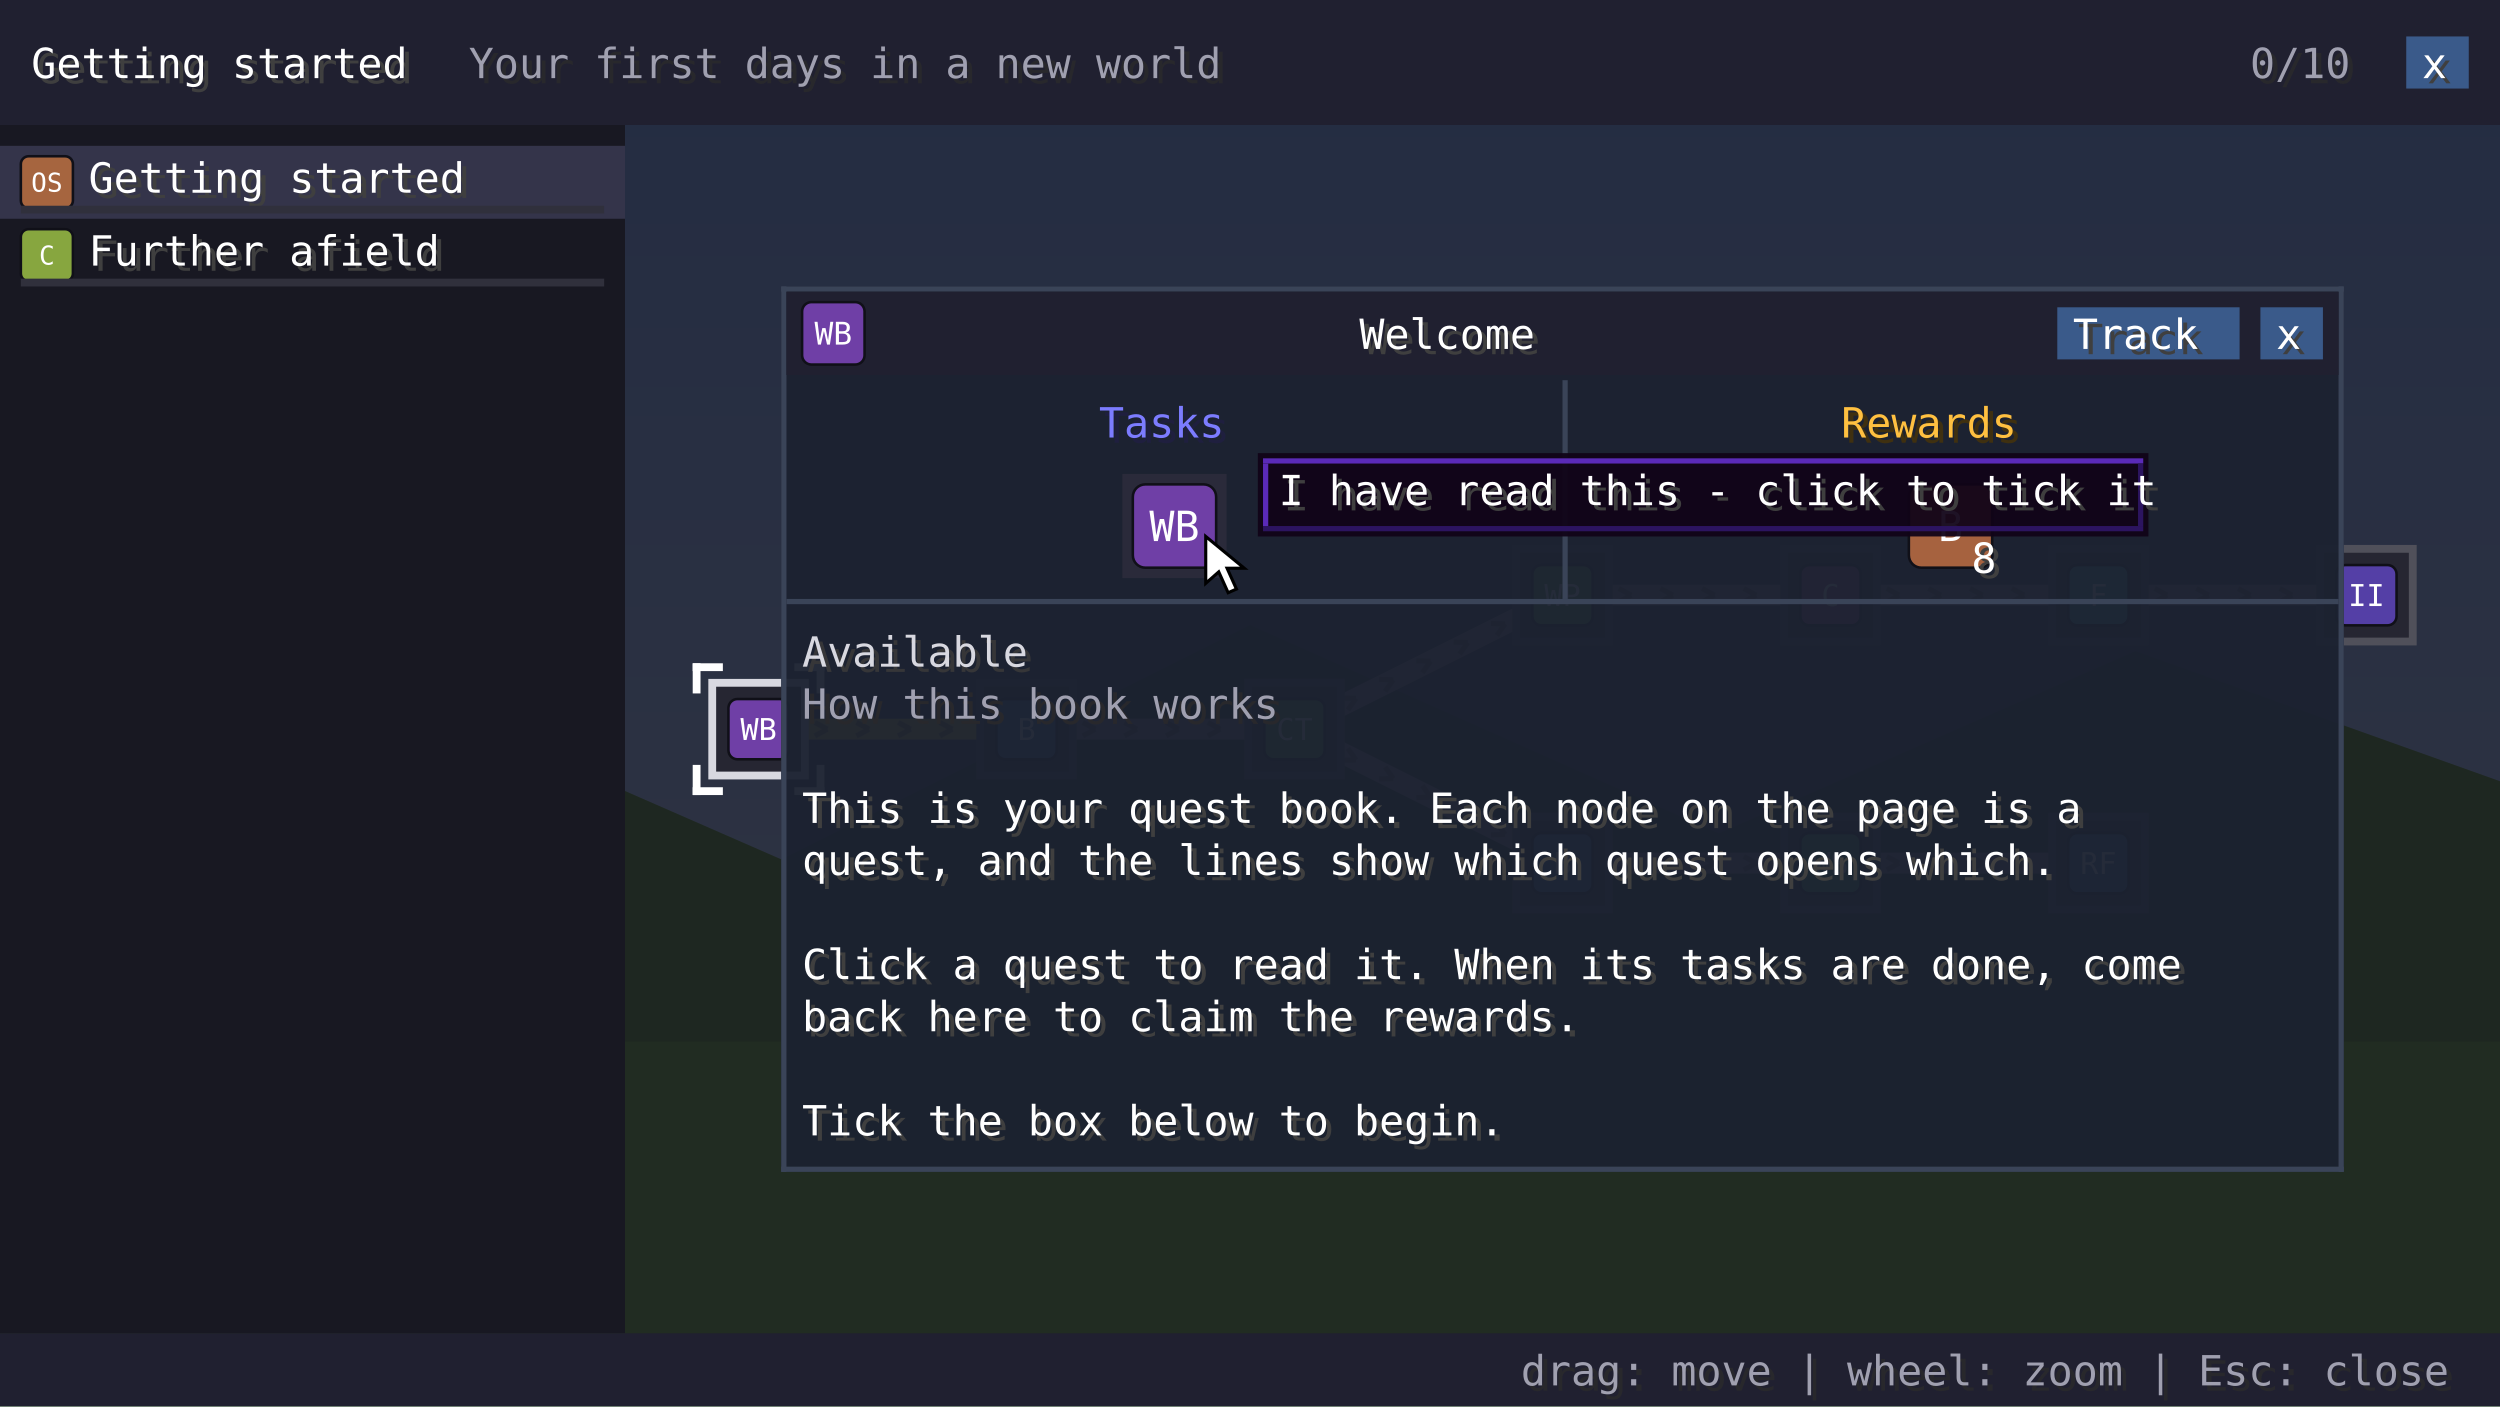
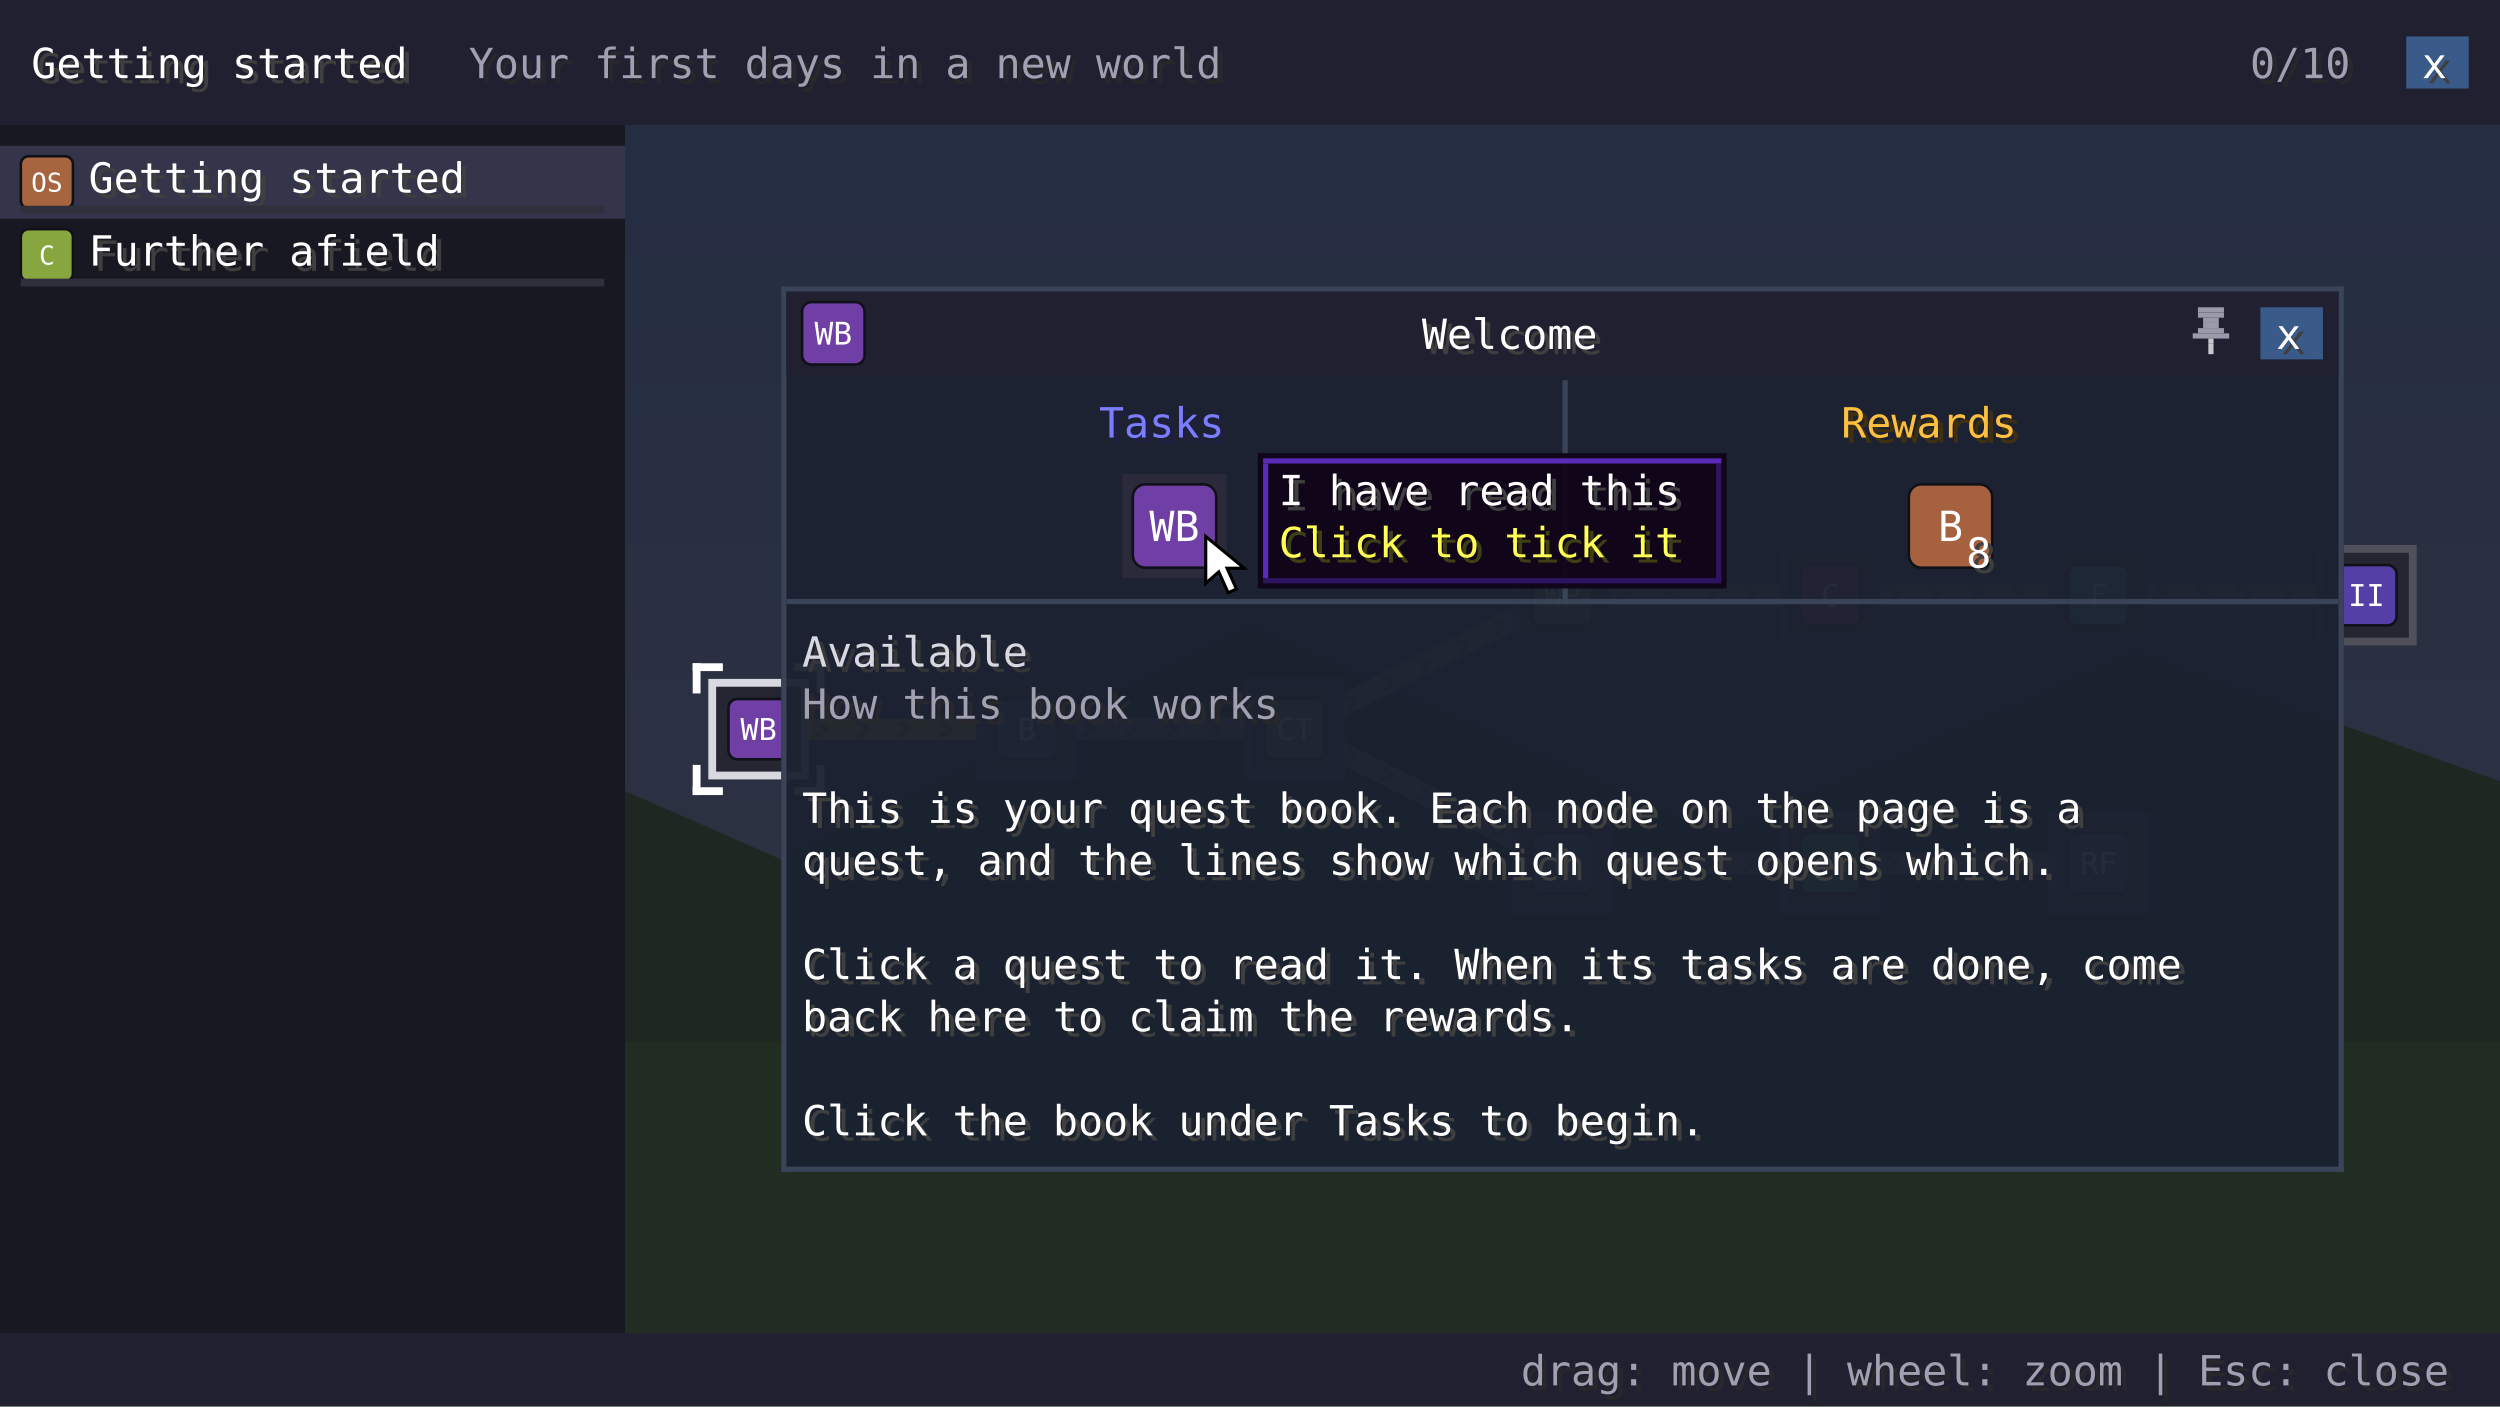
<svg xmlns="http://www.w3.org/2000/svg" viewBox="0 0 480 270" width="960" height="540" font-family="Consolas, 'DejaVu Sans Mono', monospace">
  <defs>
    <linearGradient id="sky" x1="0" y1="0" x2="0" y2="1">
      <stop offset="0" stop-color="#78a7ff" />
      <stop offset="1" stop-color="#c8dcff" />
    </linearGradient>
  </defs>
  <rect width="480" height="270" fill="url(#sky)" />
  <path d="M0 170 L70 130 L150 165 L240 120 L330 160 L410 125 L480 150 L480 270 L0 270 Z" fill="#5d8f4a" />
  <rect y="200" width="480" height="70" fill="#6aa84f" />
  <rect x="0.00" y="0.00" width="480.00" height="270.00" fill="#101018" fill-opacity="0.816" />
  <polygon points="197.10,142.01 248.55,142.01 248.55,137.99 197.10,137.99" fill="#8c7c88" fill-opacity="1.000" />
  <polygon points="200.13,141.73 202.54,140.44 202.07,139.56 199.66,140.85" fill="#544a51" fill-opacity="1.000" />
  <polygon points="199.66,139.15 202.07,140.44 202.54,139.56 200.13,138.27" fill="#544a51" fill-opacity="1.000" />
  <polygon points="208.13,141.73 210.54,140.44 210.07,139.56 207.66,140.85" fill="#544a51" fill-opacity="1.000" />
  <polygon points="207.66,139.15 210.07,140.44 210.54,139.56 208.13,138.27" fill="#544a51" fill-opacity="1.000" />
  <polygon points="216.13,141.73 218.54,140.44 218.07,139.56 215.66,140.85" fill="#544a51" fill-opacity="1.000" />
  <polygon points="215.66,139.15 218.07,140.44 218.54,139.56 216.13,138.27" fill="#544a51" fill-opacity="1.000" />
  <polygon points="224.13,141.73 226.54,140.44 226.07,139.56 223.66,140.85" fill="#544a51" fill-opacity="1.000" />
  <polygon points="223.66,139.15 226.07,140.44 226.54,139.56 224.13,138.27" fill="#544a51" fill-opacity="1.000" />
  <polygon points="232.13,141.73 234.54,140.44 234.07,139.56 231.66,140.85" fill="#544a51" fill-opacity="1.000" />
  <polygon points="231.66,139.15 234.07,140.44 234.54,139.56 232.13,138.27" fill="#544a51" fill-opacity="1.000" />
  <polygon points="240.13,141.73 242.54,140.44 242.07,139.56 239.66,140.85" fill="#544a51" fill-opacity="1.000" />
  <polygon points="239.66,139.15 242.07,140.44 242.54,139.56 240.13,138.27" fill="#544a51" fill-opacity="1.000" />
  <polygon points="249.45,141.80 300.90,116.07 299.10,112.48 247.65,138.20" fill="#8c7c88" fill-opacity="1.000" />
  <polygon points="252.03,140.19 253.61,137.96 252.80,137.38 251.22,139.61" fill="#544a51" fill-opacity="1.000" />
  <polygon points="250.46,138.10 253.19,138.17 253.22,137.17 250.49,137.10" fill="#544a51" fill-opacity="1.000" />
  <polygon points="259.19,136.61 260.77,134.38 259.95,133.80 258.37,136.03" fill="#544a51" fill-opacity="1.000" />
  <polygon points="257.62,134.52 260.35,134.59 260.37,133.59 257.64,133.52" fill="#544a51" fill-opacity="1.000" />
  <polygon points="266.34,133.03 267.92,130.81 267.11,130.23 265.53,132.46" fill="#544a51" fill-opacity="1.000" />
  <polygon points="264.77,130.94 267.50,131.02 267.53,130.02 264.80,129.94" fill="#544a51" fill-opacity="1.000" />
  <polygon points="273.50,129.46 275.08,127.23 274.26,126.65 272.68,128.88" fill="#544a51" fill-opacity="1.000" />
  <polygon points="271.93,127.37 274.66,127.44 274.68,126.44 271.95,126.37" fill="#544a51" fill-opacity="1.000" />
  <polygon points="280.65,125.88 282.23,123.65 281.42,123.07 279.84,125.30" fill="#544a51" fill-opacity="1.000" />
  <polygon points="279.08,123.79 281.81,123.86 281.84,122.86 279.11,122.79" fill="#544a51" fill-opacity="1.000" />
  <polygon points="287.81,122.30 289.39,120.07 288.57,119.49 286.99,121.72" fill="#544a51" fill-opacity="1.000" />
  <polygon points="286.24,120.21 288.97,120.28 289.00,119.28 286.26,119.21" fill="#544a51" fill-opacity="1.000" />
  <polygon points="294.96,118.72 296.55,116.49 295.73,115.92 294.15,118.15" fill="#544a51" fill-opacity="1.000" />
  <polygon points="293.39,116.63 296.12,116.71 296.15,115.71 293.42,115.63" fill="#544a51" fill-opacity="1.000" />
  <polygon points="300.00,116.28 351.45,116.28 351.45,112.26 300.00,112.26" fill="#8c7c88" fill-opacity="1.000" />
  <polygon points="303.03,116.00 305.44,114.72 304.97,113.83 302.56,115.12" fill="#544a51" fill-opacity="1.000" />
  <polygon points="302.56,113.43 304.97,114.72 305.44,113.83 303.03,112.55" fill="#544a51" fill-opacity="1.000" />
  <polygon points="311.03,116.00 313.44,114.72 312.97,113.83 310.56,115.12" fill="#544a51" fill-opacity="1.000" />
  <polygon points="310.56,113.43 312.97,114.72 313.44,113.83 311.03,112.55" fill="#544a51" fill-opacity="1.000" />
  <polygon points="319.03,116.00 321.44,114.72 320.97,113.83 318.56,115.12" fill="#544a51" fill-opacity="1.000" />
  <polygon points="318.56,113.43 320.97,114.72 321.44,113.83 319.03,112.55" fill="#544a51" fill-opacity="1.000" />
  <polygon points="327.03,116.00 329.44,114.72 328.97,113.83 326.56,115.12" fill="#544a51" fill-opacity="1.000" />
  <polygon points="326.56,113.43 328.97,114.72 329.44,113.83 327.03,112.55" fill="#544a51" fill-opacity="1.000" />
  <polygon points="335.03,116.00 337.44,114.72 336.97,113.83 334.56,115.12" fill="#544a51" fill-opacity="1.000" />
  <polygon points="334.56,113.43 336.97,114.72 337.44,113.83 335.03,112.55" fill="#544a51" fill-opacity="1.000" />
  <polygon points="343.03,116.00 345.44,114.72 344.97,113.83 342.56,115.12" fill="#544a51" fill-opacity="1.000" />
  <polygon points="342.56,113.43 344.97,114.72 345.44,113.83 343.03,112.55" fill="#544a51" fill-opacity="1.000" />
  <polygon points="351.45,116.28 402.90,116.28 402.90,112.26 351.45,112.26" fill="#8c7c88" fill-opacity="1.000" />
  <polygon points="354.48,116.00 356.89,114.72 356.42,113.83 354.01,115.12" fill="#544a51" fill-opacity="1.000" />
  <polygon points="354.01,113.43 356.42,114.72 356.89,113.83 354.48,112.55" fill="#544a51" fill-opacity="1.000" />
  <polygon points="362.48,116.00 364.89,114.72 364.42,113.83 362.01,115.12" fill="#544a51" fill-opacity="1.000" />
  <polygon points="362.01,113.43 364.42,114.72 364.89,113.83 362.48,112.55" fill="#544a51" fill-opacity="1.000" />
  <polygon points="370.48,116.00 372.89,114.72 372.42,113.83 370.01,115.12" fill="#544a51" fill-opacity="1.000" />
  <polygon points="370.01,113.43 372.42,114.72 372.89,113.83 370.48,112.55" fill="#544a51" fill-opacity="1.000" />
  <polygon points="378.48,116.00 380.89,114.72 380.42,113.83 378.01,115.12" fill="#544a51" fill-opacity="1.000" />
  <polygon points="378.01,113.43 380.42,114.72 380.89,113.83 378.48,112.55" fill="#544a51" fill-opacity="1.000" />
  <polygon points="386.48,116.00 388.89,114.72 388.42,113.83 386.01,115.12" fill="#544a51" fill-opacity="1.000" />
  <polygon points="386.01,113.43 388.42,114.72 388.89,113.83 386.48,112.55" fill="#544a51" fill-opacity="1.000" />
  <polygon points="394.48,116.00 396.89,114.72 396.42,113.83 394.01,115.12" fill="#544a51" fill-opacity="1.000" />
  <polygon points="394.01,113.43 396.42,114.72 396.89,113.83 394.48,112.55" fill="#544a51" fill-opacity="1.000" />
  <polygon points="402.90,116.28 454.35,116.28 454.35,112.26 402.90,112.26" fill="#8c7c88" fill-opacity="1.000" />
  <polygon points="405.93,116.00 408.34,114.72 407.87,113.83 405.46,115.12" fill="#544a51" fill-opacity="1.000" />
  <polygon points="405.46,113.43 407.87,114.72 408.34,113.83 405.93,112.55" fill="#544a51" fill-opacity="1.000" />
  <polygon points="413.93,116.00 416.34,114.72 415.87,113.83 413.46,115.12" fill="#544a51" fill-opacity="1.000" />
  <polygon points="413.46,113.43 415.87,114.72 416.34,113.83 413.93,112.55" fill="#544a51" fill-opacity="1.000" />
  <polygon points="421.93,116.00 424.34,114.72 423.87,113.83 421.46,115.12" fill="#544a51" fill-opacity="1.000" />
  <polygon points="421.46,113.43 423.87,114.72 424.34,113.83 421.93,112.55" fill="#544a51" fill-opacity="1.000" />
  <polygon points="429.93,116.00 432.34,114.72 431.87,113.83 429.46,115.12" fill="#544a51" fill-opacity="1.000" />
  <polygon points="429.46,113.43 431.87,114.72 432.34,113.83 429.93,112.55" fill="#544a51" fill-opacity="1.000" />
  <polygon points="437.93,116.00 440.34,114.72 439.87,113.83 437.46,115.12" fill="#544a51" fill-opacity="1.000" />
  <polygon points="437.46,113.43 439.87,114.72 440.34,113.83 437.93,112.55" fill="#544a51" fill-opacity="1.000" />
  <polygon points="445.93,116.00 448.34,114.72 447.87,113.83 445.46,115.12" fill="#544a51" fill-opacity="1.000" />
  <polygon points="445.46,113.43 447.87,114.72 448.34,113.83 445.93,112.55" fill="#544a51" fill-opacity="1.000" />
  <polygon points="247.65,141.80 299.10,167.52 300.90,163.93 249.45,138.20" fill="#8c7c88" fill-opacity="1.000" />
  <polygon points="250.49,142.90 253.22,142.83 253.19,141.83 250.46,141.90" fill="#544a51" fill-opacity="1.000" />
  <polygon points="251.22,140.39 252.80,142.62 253.61,142.04 252.03,139.81" fill="#544a51" fill-opacity="1.000" />
  <polygon points="257.64,146.48 260.37,146.41 260.35,145.41 257.62,145.48" fill="#544a51" fill-opacity="1.000" />
  <polygon points="258.37,143.97 259.95,146.20 260.77,145.62 259.19,143.39" fill="#544a51" fill-opacity="1.000" />
  <polygon points="264.80,150.06 267.53,149.98 267.50,148.98 264.77,149.06" fill="#544a51" fill-opacity="1.000" />
  <polygon points="265.53,147.54 267.11,149.77 267.92,149.19 266.34,146.97" fill="#544a51" fill-opacity="1.000" />
  <polygon points="271.95,153.63 274.68,153.56 274.66,152.56 271.93,152.63" fill="#544a51" fill-opacity="1.000" />
  <polygon points="272.68,151.12 274.26,153.35 275.08,152.77 273.50,150.54" fill="#544a51" fill-opacity="1.000" />
  <polygon points="279.11,157.21 281.84,157.14 281.81,156.14 279.08,156.21" fill="#544a51" fill-opacity="1.000" />
  <polygon points="279.84,154.70 281.42,156.93 282.23,156.35 280.65,154.12" fill="#544a51" fill-opacity="1.000" />
  <polygon points="286.26,160.79 289.00,160.72 288.97,159.72 286.24,159.79" fill="#544a51" fill-opacity="1.000" />
  <polygon points="286.99,158.28 288.57,160.51 289.39,159.93 287.81,157.70" fill="#544a51" fill-opacity="1.000" />
  <polygon points="293.42,164.37 296.15,164.29 296.12,163.29 293.39,163.37" fill="#544a51" fill-opacity="1.000" />
  <polygon points="294.15,161.85 295.73,164.08 296.55,163.51 294.96,161.28" fill="#544a51" fill-opacity="1.000" />
  <polygon points="300.00,167.74 351.45,167.74 351.45,163.72 300.00,163.72" fill="#8c7c88" fill-opacity="1.000" />
  <polygon points="303.03,167.45 305.44,166.17 304.97,165.28 302.56,166.57" fill="#544a51" fill-opacity="1.000" />
  <polygon points="302.56,164.88 304.97,166.17 305.44,165.28 303.03,164.00" fill="#544a51" fill-opacity="1.000" />
  <polygon points="311.03,167.45 313.44,166.17 312.97,165.28 310.56,166.57" fill="#544a51" fill-opacity="1.000" />
  <polygon points="310.56,164.88 312.97,166.17 313.44,165.28 311.03,164.00" fill="#544a51" fill-opacity="1.000" />
  <polygon points="319.03,167.45 321.44,166.17 320.97,165.28 318.56,166.57" fill="#544a51" fill-opacity="1.000" />
  <polygon points="318.56,164.88 320.97,166.17 321.44,165.28 319.03,164.00" fill="#544a51" fill-opacity="1.000" />
  <polygon points="327.03,167.45 329.44,166.17 328.97,165.28 326.56,166.57" fill="#544a51" fill-opacity="1.000" />
  <polygon points="326.56,164.88 328.97,166.17 329.44,165.28 327.03,164.00" fill="#544a51" fill-opacity="1.000" />
  <polygon points="335.03,167.45 337.44,166.17 336.97,165.28 334.56,166.57" fill="#544a51" fill-opacity="1.000" />
  <polygon points="334.56,164.88 336.97,166.17 337.44,165.28 335.03,164.00" fill="#544a51" fill-opacity="1.000" />
  <polygon points="343.03,167.45 345.44,166.17 344.97,165.28 342.56,166.57" fill="#544a51" fill-opacity="1.000" />
  <polygon points="342.56,164.88 344.97,166.17 345.44,165.28 343.03,164.00" fill="#544a51" fill-opacity="1.000" />
  <polygon points="351.45,167.74 402.90,167.74 402.90,163.72 351.45,163.72" fill="#8c7c88" fill-opacity="1.000" />
  <polygon points="354.48,167.45 356.89,166.17 356.42,165.28 354.01,166.57" fill="#544a51" fill-opacity="1.000" />
  <polygon points="354.01,164.88 356.42,166.17 356.89,165.28 354.48,164.00" fill="#544a51" fill-opacity="1.000" />
  <polygon points="362.48,167.45 364.89,166.17 364.42,165.28 362.01,166.57" fill="#544a51" fill-opacity="1.000" />
  <polygon points="362.01,164.88 364.42,166.17 364.89,165.28 362.48,164.00" fill="#544a51" fill-opacity="1.000" />
  <polygon points="370.48,167.45 372.89,166.17 372.42,165.28 370.01,166.57" fill="#544a51" fill-opacity="1.000" />
  <polygon points="370.01,164.88 372.42,166.17 372.89,165.28 370.48,164.00" fill="#544a51" fill-opacity="1.000" />
  <polygon points="378.48,167.45 380.89,166.17 380.42,165.28 378.01,166.57" fill="#544a51" fill-opacity="1.000" />
  <polygon points="378.01,164.88 380.42,166.17 380.89,165.28 378.48,164.00" fill="#544a51" fill-opacity="1.000" />
  <polygon points="386.48,167.45 388.89,166.17 388.42,165.28 386.01,166.57" fill="#544a51" fill-opacity="1.000" />
  <polygon points="386.01,164.88 388.42,166.17 388.89,165.28 386.48,164.00" fill="#544a51" fill-opacity="1.000" />
  <polygon points="394.48,167.45 396.89,166.17 396.42,165.28 394.01,166.57" fill="#544a51" fill-opacity="1.000" />
  <polygon points="394.01,164.88 396.42,166.17 396.89,165.28 394.48,164.00" fill="#544a51" fill-opacity="1.000" />
  <polygon points="145.65,142.01 197.10,142.01 197.10,137.99 145.65,137.99" fill="#e8c838" fill-opacity="1.000" />
  <polygon points="148.68,141.73 151.09,140.44 150.62,139.56 148.21,140.85" fill="#8b7821" fill-opacity="1.000" />
  <polygon points="148.21,139.15 150.62,140.44 151.09,139.56 148.68,138.27" fill="#8b7821" fill-opacity="1.000" />
  <polygon points="156.68,141.73 159.09,140.44 158.62,139.56 156.21,140.85" fill="#8b7821" fill-opacity="1.000" />
  <polygon points="156.21,139.15 158.62,140.44 159.09,139.56 156.68,138.27" fill="#8b7821" fill-opacity="1.000" />
  <polygon points="164.68,141.73 167.09,140.44 166.62,139.56 164.21,140.85" fill="#8b7821" fill-opacity="1.000" />
  <polygon points="164.21,139.15 166.62,140.44 167.09,139.56 164.68,138.27" fill="#8b7821" fill-opacity="1.000" />
  <polygon points="172.68,141.73 175.09,140.44 174.62,139.56 172.21,140.85" fill="#8b7821" fill-opacity="1.000" />
  <polygon points="172.21,139.15 174.62,140.44 175.09,139.56 172.68,138.27" fill="#8b7821" fill-opacity="1.000" />
  <polygon points="180.68,141.73 183.09,140.44 182.62,139.56 180.21,140.85" fill="#8b7821" fill-opacity="1.000" />
  <polygon points="180.21,139.15 182.62,140.44 183.09,139.56 180.68,138.27" fill="#8b7821" fill-opacity="1.000" />
  <polygon points="188.68,141.73 191.09,140.44 190.62,139.56 188.21,140.85" fill="#8b7821" fill-opacity="1.000" />
  <polygon points="188.21,139.15 190.62,140.44 191.09,139.56 188.68,138.27" fill="#8b7821" fill-opacity="1.000" />
  <polygon points="136.00,149.65 155.29,149.65 155.29,130.35 136.00,130.35" fill="#d8d8e0" fill-opacity="1.000" />
  <polygon points="137.50,148.15 153.79,148.15 153.79,131.85 137.50,131.85" fill="#262632" fill-opacity="1.000" />
  <rect x="139.86" y="134.21" width="11.58" height="11.58" rx="1.74" fill="hsl(268, 45%, 45%)" stroke="#101018" stroke-width="0.5" />
  <text x="145.65" y="142.08" font-size="5.79" text-anchor="middle" fill="#ffffff">WB</text>
  <rect x="133.00" y="127.35" width="5.79" height="1.50" fill="#ffffff" fill-opacity="1.000" />
  <rect x="133.00" y="127.35" width="1.50" height="5.79" fill="#ffffff" fill-opacity="1.000" />
  <rect x="152.51" y="127.35" width="5.79" height="1.50" fill="#ffffff" fill-opacity="1.000" />
  <rect x="156.79" y="127.35" width="1.50" height="5.79" fill="#ffffff" fill-opacity="1.000" />
  <rect x="133.00" y="151.15" width="5.79" height="1.50" fill="#ffffff" fill-opacity="1.000" />
  <rect x="133.00" y="146.86" width="1.50" height="5.79" fill="#ffffff" fill-opacity="1.000" />
  <rect x="152.51" y="151.15" width="5.79" height="1.50" fill="#ffffff" fill-opacity="1.000" />
  <rect x="156.79" y="146.86" width="1.50" height="5.79" fill="#ffffff" fill-opacity="1.000" />
  <polygon points="187.45,149.65 206.75,149.65 206.75,130.35 187.45,130.35" fill="#50505a" fill-opacity="1.000" />
  <polygon points="188.95,148.15 205.25,148.15 205.25,131.85 188.95,131.85" fill="#262632" fill-opacity="1.000" />
  <rect x="191.31" y="134.21" width="11.58" height="11.58" rx="1.74" fill="hsl(213, 45%, 45%)" stroke="#101018" stroke-width="0.5" />
  <text x="197.10" y="142.08" font-size="5.79" text-anchor="middle" fill="#ffffff">B</text>
  <polygon points="238.90,149.65 258.20,149.65 258.20,130.35 238.90,130.35" fill="#50505a" fill-opacity="1.000" />
  <polygon points="240.40,148.15 256.70,148.15 256.70,131.85 240.40,131.85" fill="#262632" fill-opacity="1.000" />
  <rect x="242.76" y="134.21" width="11.58" height="11.58" rx="1.74" fill="hsl(109, 45%, 45%)" stroke="#101018" stroke-width="0.5" />
  <text x="248.55" y="142.08" font-size="5.79" text-anchor="middle" fill="#ffffff">CT</text>
  <polygon points="290.35,123.92 309.65,123.92 309.65,104.63 290.35,104.63" fill="#50505a" fill-opacity="1.000" />
  <polygon points="291.85,122.42 308.15,122.42 308.15,106.13 291.85,106.13" fill="#262632" fill-opacity="1.000" />
  <rect x="294.21" y="108.49" width="11.58" height="11.58" rx="1.74" fill="hsl(104, 45%, 45%)" stroke="#101018" stroke-width="0.5" />
  <text x="300.00" y="116.36" font-size="5.79" text-anchor="middle" fill="#ffffff">WP</text>
  <polygon points="341.80,123.92 361.10,123.92 361.10,104.63 341.80,104.63" fill="#50505a" fill-opacity="1.000" />
  <polygon points="343.30,122.42 359.60,122.42 359.60,106.13 343.30,106.13" fill="#262632" fill-opacity="1.000" />
  <rect x="345.66" y="108.49" width="11.58" height="11.58" rx="1.74" fill="hsl(316, 45%, 45%)" stroke="#101018" stroke-width="0.5" />
  <text x="351.45" y="116.36" font-size="5.79" text-anchor="middle" fill="#ffffff">C</text>
  <polygon points="393.25,123.92 412.55,123.92 412.55,104.63 393.25,104.63" fill="#50505a" fill-opacity="1.000" />
  <polygon points="394.75,122.42 411.05,122.42 411.05,106.13 394.75,106.13" fill="#262632" fill-opacity="1.000" />
  <rect x="397.11" y="108.49" width="11.58" height="11.58" rx="1.74" fill="hsl(180, 45%, 45%)" stroke="#101018" stroke-width="0.5" />
  <text x="402.90" y="116.36" font-size="5.79" text-anchor="middle" fill="#ffffff">F</text>
  <polygon points="444.71,123.92 464.00,123.92 464.00,104.63 444.71,104.63" fill="#50505a" fill-opacity="1.000" />
  <polygon points="446.21,122.42 462.50,122.42 462.50,106.13 446.21,106.13" fill="#262632" fill-opacity="1.000" />
  <rect x="448.56" y="108.49" width="11.58" height="11.58" rx="1.74" fill="hsl(252, 45%, 45%)" stroke="#101018" stroke-width="0.5" />
  <text x="454.35" y="116.36" font-size="5.79" text-anchor="middle" fill="#ffffff">II</text>
  <polygon points="290.35,175.37 309.65,175.37 309.65,156.08 290.35,156.08" fill="#50505a" fill-opacity="1.000" />
  <polygon points="291.85,173.87 308.15,173.87 308.15,157.58 291.85,157.58" fill="#262632" fill-opacity="1.000" />
  <rect x="294.21" y="159.94" width="11.58" height="11.58" rx="1.74" fill="hsl(213, 45%, 45%)" stroke="#101018" stroke-width="0.5" />
  <text x="300.00" y="167.81" font-size="5.79" text-anchor="middle" fill="#ffffff">B</text>
  <polygon points="341.80,175.37 361.10,175.37 361.10,156.08 341.80,156.08" fill="#50505a" fill-opacity="1.000" />
  <polygon points="343.30,173.87 359.60,173.87 359.60,157.58 343.30,157.58" fill="#262632" fill-opacity="1.000" />
  <rect x="345.66" y="159.94" width="11.58" height="11.58" rx="1.74" fill="hsl(136, 45%, 45%)" stroke="#101018" stroke-width="0.5" />
  <text x="351.45" y="167.81" font-size="5.79" text-anchor="middle" fill="#ffffff">WS</text>
  <polygon points="393.25,175.37 412.55,175.37 412.55,156.08 393.25,156.08" fill="#50505a" fill-opacity="1.000" />
  <polygon points="394.75,173.87 411.05,173.87 411.05,157.58 394.75,157.58" fill="#262632" fill-opacity="1.000" />
  <rect x="397.11" y="159.94" width="11.58" height="11.58" rx="1.74" fill="hsl(207, 45%, 45%)" stroke="#101018" stroke-width="0.5" />
  <text x="402.90" y="167.81" font-size="5.79" text-anchor="middle" fill="#ffffff">RF</text>
  <rect x="0.00" y="24.00" width="120.00" height="232.00" fill="#181822" fill-opacity="1.000" />
  <rect x="0.00" y="28.00" width="120.00" height="14.00" fill="#34344a" fill-opacity="1.000" />
  <rect x="4.00" y="30.00" width="10.00" height="10.00" rx="1.50" fill="hsl(22, 45%, 45%)" stroke="#101018" stroke-width="0.5" />
  <text x="9.00" y="36.80" font-size="5.00" text-anchor="middle" fill="#ffffff">OS</text>
  <text x="18.00" y="38.00" font-size="8" textLength="76.00" lengthAdjust="spacingAndGlyphs" fill="#3f3f3f">Getting started</text>
  <text x="17.00" y="37.00" font-size="8" textLength="76.00" lengthAdjust="spacingAndGlyphs" fill="#ffffff">Getting started</text>
  <rect x="4.00" y="39.50" width="112.00" height="1.50" fill="#30303c" fill-opacity="1.000" />
  <rect x="4.00" y="44.00" width="10.00" height="10.00" rx="1.50" fill="hsl(78, 45%, 45%)" stroke="#101018" stroke-width="0.5" />
  <text x="9.00" y="50.80" font-size="5.00" text-anchor="middle" fill="#ffffff">C</text>
  <text x="18.00" y="52.00" font-size="8" textLength="72.00" lengthAdjust="spacingAndGlyphs" fill="#3f3f3f">Further afield</text>
  <text x="17.00" y="51.00" font-size="8" textLength="72.00" lengthAdjust="spacingAndGlyphs" fill="#ffffff">Further afield</text>
  <rect x="4.00" y="53.50" width="112.00" height="1.50" fill="#30303c" fill-opacity="1.000" />
  <rect x="0.00" y="0.00" width="480.00" height="24.00" fill="#202030" fill-opacity="1.000" />
  <rect x="462.00" y="7.00" width="12.00" height="10.00" fill="#3a5a8a" fill-opacity="1.000" />
  <text x="466.00" y="16.00" font-size="8" textLength="6.00" lengthAdjust="spacingAndGlyphs" fill="#3f3f3f">x</text>
  <text x="465.00" y="15.00" font-size="8" textLength="6.00" lengthAdjust="spacingAndGlyphs" fill="#ffffff">x</text>
  <text x="433.00" y="16.00" font-size="8" textLength="24.00" lengthAdjust="spacingAndGlyphs" fill="#28282c">0/10</text>
  <text x="432.00" y="15.00" font-size="8" textLength="24.00" lengthAdjust="spacingAndGlyphs" fill="#a0a0b0">0/10</text>
  <text x="7.00" y="16.00" font-size="8" textLength="76.00" lengthAdjust="spacingAndGlyphs" fill="#3f3f3f">Getting started</text>
  <text x="6.00" y="15.00" font-size="8" textLength="76.00" lengthAdjust="spacingAndGlyphs" fill="#ffffff">Getting started</text>
  <text x="91.00" y="16.00" font-size="8" textLength="154.00" lengthAdjust="spacingAndGlyphs" fill="#28282c">Your first days in a new world</text>
  <text x="90.00" y="15.00" font-size="8" textLength="154.00" lengthAdjust="spacingAndGlyphs" fill="#a0a0b0">Your first days in a new world</text>
  <rect x="0.00" y="256.00" width="480.00" height="14.00" fill="#202030" fill-opacity="1.000" />
  <text x="293.00" y="267.00" font-size="8" textLength="182.00" lengthAdjust="spacingAndGlyphs" fill="#28282c">drag: move | wheel: zoom | Esc: close</text>
  <text x="292.00" y="266.00" font-size="8" textLength="182.00" lengthAdjust="spacingAndGlyphs" fill="#a0a0b0">drag: move | wheel: zoom | Esc: close</text>
  <rect x="150.00" y="55.00" width="300.00" height="170.00" fill="#1c2230" fill-opacity="0.957" />
  <rect x="150.00" y="55.00" width="300.00" height="1.00" fill="#3a4458" fill-opacity="1.000" />
  <rect x="150.00" y="224.00" width="300.00" height="1.00" fill="#3a4458" fill-opacity="1.000" />
  <rect x="150.00" y="55.00" width="1.00" height="170.00" fill="#3a4458" fill-opacity="1.000" />
  <rect x="449.00" y="55.00" width="1.00" height="170.00" fill="#3a4458" fill-opacity="1.000" />
  <rect x="151.00" y="56.00" width="298.00" height="16.00" fill="#202030" fill-opacity="1.000" />
  <rect x="154.00" y="58.00" width="12.00" height="12.00" rx="1.80" fill="hsl(268, 45%, 45%)" stroke="#101018" stroke-width="0.5" />
  <text x="160.00" y="66.16" font-size="6.00" text-anchor="middle" fill="#ffffff">WB</text>
  <rect x="434.00" y="59.00" width="12.00" height="10.00" fill="#3a5a8a" fill-opacity="1.000" />
  <text x="438.00" y="68.00" font-size="8" textLength="6.00" lengthAdjust="spacingAndGlyphs" fill="#3f3f3f">x</text>
  <text x="437.00" y="67.00" font-size="8" textLength="6.00" lengthAdjust="spacingAndGlyphs" fill="#ffffff">x</text>
-   <rect x="395.00" y="59.00" width="35.00" height="10.00" fill="#3a5a8a" fill-opacity="1.000" />
-   <text x="399.00" y="68.00" font-size="8" textLength="29.00" lengthAdjust="spacingAndGlyphs" fill="#3f3f3f">Track</text>
-   <text x="398.00" y="67.00" font-size="8" textLength="29.00" lengthAdjust="spacingAndGlyphs" fill="#ffffff">Track</text>
-   <text x="262.00" y="68.00" font-size="8" textLength="39.00" lengthAdjust="spacingAndGlyphs" fill="#3f3f3f">Welcome</text>
-   <text x="261.00" y="67.00" font-size="8" textLength="39.00" lengthAdjust="spacingAndGlyphs" fill="#ffffff">Welcome</text>
+   <rect x="422.00" y="59.00" width="5.00" height="1.00" fill="#9a9aaa" fill-opacity="1.000" />
+   <rect x="422.00" y="60.00" width="5.00" height="1.00" fill="#9a9aaa" fill-opacity="1.000" />
+   <rect x="423.00" y="61.00" width="3.00" height="1.00" fill="#9a9aaa" fill-opacity="1.000" />
+   <rect x="423.00" y="62.00" width="3.00" height="1.00" fill="#9a9aaa" fill-opacity="1.000" />
+   <rect x="422.00" y="63.00" width="5.00" height="1.00" fill="#9a9aaa" fill-opacity="1.000" />
+   <rect x="421.00" y="64.00" width="7.00" height="1.00" fill="#9a9aaa" fill-opacity="1.000" />
+   <rect x="424.00" y="65.00" width="1.00" height="1.00" fill="#c8c8d0" fill-opacity="1.000" />
+   <rect x="424.00" y="66.00" width="1.00" height="1.00" fill="#c8c8d0" fill-opacity="1.000" />
+   <rect x="424.00" y="67.00" width="1.00" height="1.00" fill="#c8c8d0" fill-opacity="1.000" />
+   <text x="274.00" y="68.00" font-size="8" textLength="39.00" lengthAdjust="spacingAndGlyphs" fill="#3f3f3f">Welcome</text>
+   <text x="273.00" y="67.00" font-size="8" textLength="39.00" lengthAdjust="spacingAndGlyphs" fill="#ffffff">Welcome</text>
  <rect x="300.00" y="73.00" width="1.00" height="42.00" fill="#3a4458" fill-opacity="1.000" />
  <rect x="151.00" y="115.00" width="298.00" height="1.00" fill="#3a4458" fill-opacity="1.000" />
  <text x="212.00" y="85.00" font-size="8" textLength="29.00" lengthAdjust="spacingAndGlyphs" fill="#1f1f3f">Tasks</text>
  <text x="211.00" y="84.00" font-size="8" textLength="29.00" lengthAdjust="spacingAndGlyphs" fill="#7c7cff">Tasks</text>
  <rect x="215.50" y="91.00" width="20.00" height="20.00" fill="#2a2a3a" fill-opacity="1.000" />
  <rect x="217.50" y="93.00" width="16.00" height="16.00" rx="2.40" fill="hsl(268, 45%, 45%)" stroke="#101018" stroke-width="0.5" />
  <text x="225.50" y="103.88" font-size="8.00" text-anchor="middle" fill="#ffffff">WB</text>
  <text x="354.50" y="85.00" font-size="8" textLength="42.00" lengthAdjust="spacingAndGlyphs" fill="#3f3010">Rewards</text>
  <text x="353.50" y="84.00" font-size="8" textLength="42.00" lengthAdjust="spacingAndGlyphs" fill="#ffc040">Rewards</text>
  <rect x="366.50" y="93.00" width="16.00" height="16.00" rx="2.40" fill="hsl(20, 45%, 45%)" stroke="#101018" stroke-width="0.5" />
  <text x="374.50" y="103.88" font-size="8.00" text-anchor="middle" fill="#ffffff">B</text>
-   <text x="379.50" y="111.00" font-size="8" textLength="6.00" lengthAdjust="spacingAndGlyphs" fill="#3f3f3f">8</text>
-   <text x="378.50" y="110.00" font-size="8" textLength="6.00" lengthAdjust="spacingAndGlyphs" fill="#ffffff">8</text>
+   <text x="378.50" y="110.00" font-size="8" textLength="6.00" lengthAdjust="spacingAndGlyphs" fill="#3f3f3f">8</text>
+   <text x="377.50" y="109.00" font-size="8" textLength="6.00" lengthAdjust="spacingAndGlyphs" fill="#ffffff">8</text>
  <text x="155.00" y="129.00" font-size="8" textLength="44.00" lengthAdjust="spacingAndGlyphs" fill="#363638">Available</text>
  <text x="154.00" y="128.00" font-size="8" textLength="44.00" lengthAdjust="spacingAndGlyphs" fill="#d8d8e0">Available</text>
  <text x="155.00" y="139.00" font-size="8" textLength="100.00" lengthAdjust="spacingAndGlyphs" fill="#28282c">How this book works</text>
  <text x="154.00" y="138.00" font-size="8" textLength="100.00" lengthAdjust="spacingAndGlyphs" fill="#a0a0b0">How this book works</text>
  <text x="155.00" y="159.00" font-size="8" textLength="263.00" lengthAdjust="spacingAndGlyphs" fill="#3f3f3f">This is your quest book. Each node on the page is a</text>
  <text x="154.00" y="158.00" font-size="8" textLength="263.00" lengthAdjust="spacingAndGlyphs" fill="#ffffff">This is your quest book. Each node on the page is a</text>
  <text x="155.00" y="169.00" font-size="8" textLength="255.00" lengthAdjust="spacingAndGlyphs" fill="#3f3f3f">quest, and the lines show which quest opens which.</text>
  <text x="154.00" y="168.00" font-size="8" textLength="255.00" lengthAdjust="spacingAndGlyphs" fill="#ffffff">quest, and the lines show which quest opens which.</text>
  <text x="155.00" y="189.00" font-size="8" textLength="273.00" lengthAdjust="spacingAndGlyphs" fill="#3f3f3f">Click a quest to read it. When its tasks are done, come</text>
  <text x="154.00" y="188.00" font-size="8" textLength="273.00" lengthAdjust="spacingAndGlyphs" fill="#ffffff">Click a quest to read it. When its tasks are done, come</text>
  <text x="155.00" y="199.00" font-size="8" textLength="160.00" lengthAdjust="spacingAndGlyphs" fill="#3f3f3f">back here to claim the rewards.</text>
  <text x="154.00" y="198.00" font-size="8" textLength="160.00" lengthAdjust="spacingAndGlyphs" fill="#ffffff">back here to claim the rewards.</text>
-   <text x="155.00" y="219.00" font-size="8" textLength="138.00" lengthAdjust="spacingAndGlyphs" fill="#3f3f3f">Tick the box below to begin.</text>
-   <text x="154.00" y="218.00" font-size="8" textLength="138.00" lengthAdjust="spacingAndGlyphs" fill="#ffffff">Tick the box below to begin.</text>
-   <rect x="241.50" y="87.00" width="171.00" height="16.00" fill="#100418" fill-opacity="0.941" />
-   <rect x="242.50" y="88.00" width="169.00" height="1.00" fill="#5a2ab8" fill-opacity="1.000" />
-   <rect x="242.50" y="101.00" width="169.00" height="1.00" fill="#2c1460" fill-opacity="1.000" />
-   <rect x="242.50" y="89.00" width="1.00" height="12.00" fill="#5a2ab8" fill-opacity="1.000" />
-   <rect x="410.50" y="89.00" width="1.00" height="12.00" fill="#2c1460" fill-opacity="1.000" />
-   <text x="246.50" y="98.00" font-size="8" textLength="163.00" lengthAdjust="spacingAndGlyphs" fill="#3f3f3f">I have read this - click to tick it</text>
-   <text x="245.50" y="97.00" font-size="8" textLength="163.00" lengthAdjust="spacingAndGlyphs" fill="#ffffff">I have read this - click to tick it</text>
+   <text x="155.00" y="219.00" font-size="8" textLength="182.00" lengthAdjust="spacingAndGlyphs" fill="#3f3f3f">Click the book under Tasks to begin.</text>
+   <text x="154.00" y="218.00" font-size="8" textLength="182.00" lengthAdjust="spacingAndGlyphs" fill="#ffffff">Click the book under Tasks to begin.</text>
+   <rect x="241.50" y="87.00" width="90.00" height="26.00" fill="#100418" fill-opacity="0.941" />
+   <rect x="242.50" y="88.00" width="88.00" height="1.00" fill="#5a2ab8" fill-opacity="1.000" />
+   <rect x="242.50" y="111.00" width="88.00" height="1.00" fill="#2c1460" fill-opacity="1.000" />
+   <rect x="242.50" y="89.00" width="1.00" height="22.00" fill="#5a2ab8" fill-opacity="1.000" />
+   <rect x="329.50" y="89.00" width="1.00" height="22.00" fill="#2c1460" fill-opacity="1.000" />
+   <text x="246.50" y="98.00" font-size="8" textLength="82.00" lengthAdjust="spacingAndGlyphs" fill="#3f3f3f">I have read this</text>
+   <text x="245.50" y="97.00" font-size="8" textLength="82.00" lengthAdjust="spacingAndGlyphs" fill="#ffffff">I have read this</text>
+   <text x="246.50" y="108.00" font-size="8" textLength="67.00" lengthAdjust="spacingAndGlyphs" fill="#3f3f15">Click to tick it</text>
+   <text x="245.50" y="107.00" font-size="8" textLength="67.00" lengthAdjust="spacingAndGlyphs" fill="#ffff55">Click to tick it</text>
  <path d="M231.50 103.00 l0 9 l2.5 -2.2 l1.8 4 l1.6 -0.7 l-1.8 -4 l3.3 0 Z" fill="#ffffff" stroke="#000000" stroke-width="0.6" />
</svg>
